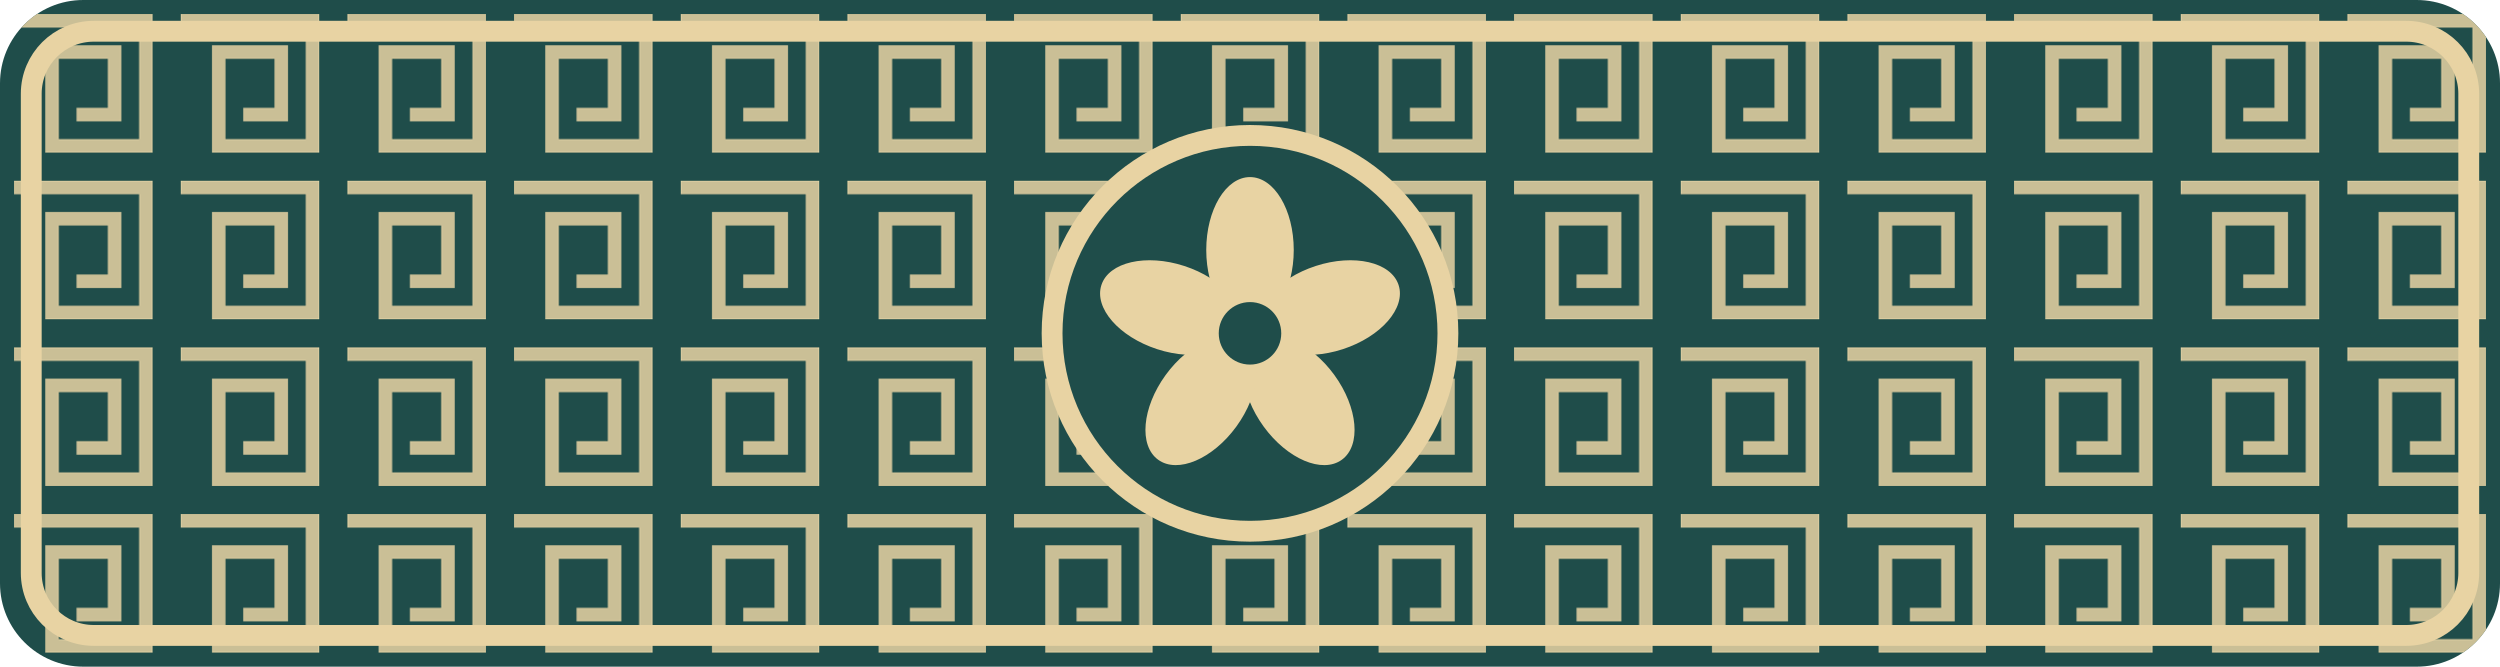
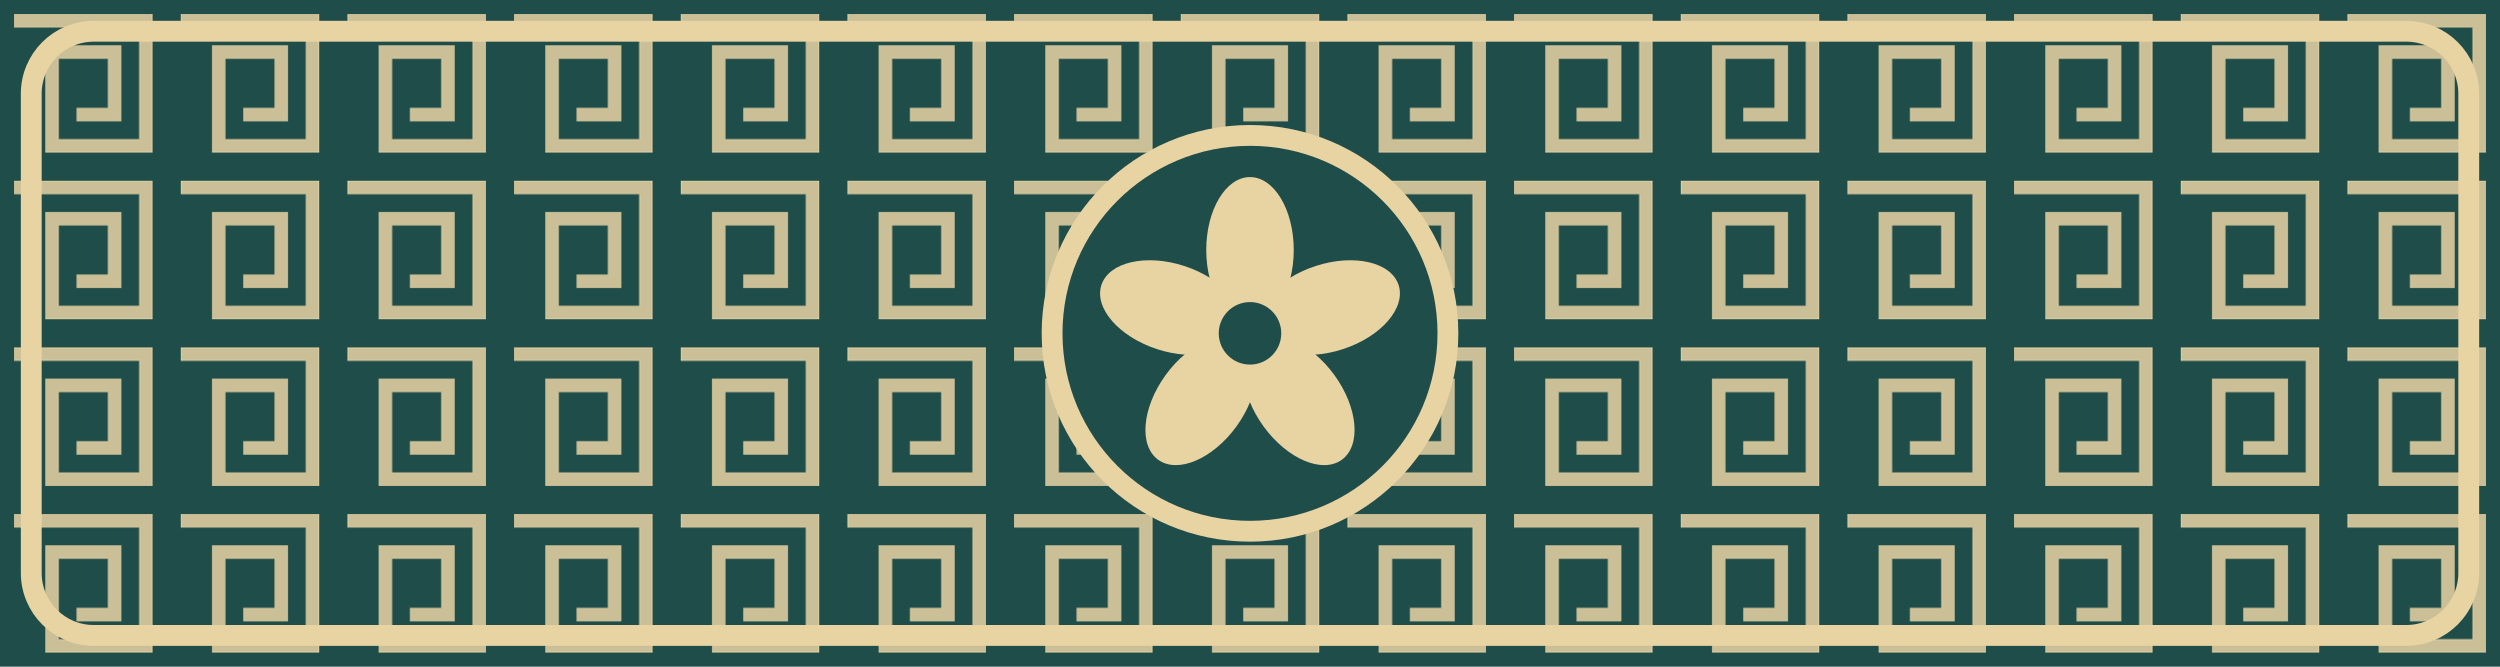
<svg xmlns="http://www.w3.org/2000/svg" viewBox="0 0 240 64">
  <defs>
    <clipPath id="lattice-clip">
-       <rect width="240" height="64" rx="8" />
+       <rect width="240" height="64" />
    </clipPath>
    <pattern id="lattice-pt" width="16" height="16" patternUnits="userSpaceOnUse">
      <path d="M2 2H14V14H5V5H11V11H8" fill="none" stroke="#e8d3a3" stroke-width="1.3" stroke-linecap="square" />
    </pattern>
  </defs>
  <g clip-path="url(#lattice-clip)">
    <rect width="240" height="64" fill="#1f4d4a" />
    <rect width="240" height="64" fill="url(#lattice-pt)" opacity=".85" />
    <rect x="3" y="3" width="234" height="58" rx="6" fill="none" stroke="#e8d3a3" stroke-width="2" />
    <circle cx="120" cy="32" r="19" fill="#1f4d4a" stroke="#e8d3a3" stroke-width="2" />
    <ellipse cx="120" cy="24" rx="4.2" ry="7" fill="#e8d3a3" transform="rotate(0 120 32)" />
    <ellipse cx="120" cy="24" rx="4.2" ry="7" fill="#e8d3a3" transform="rotate(72 120 32)" />
    <ellipse cx="120" cy="24" rx="4.2" ry="7" fill="#e8d3a3" transform="rotate(144 120 32)" />
    <ellipse cx="120" cy="24" rx="4.2" ry="7" fill="#e8d3a3" transform="rotate(216 120 32)" />
    <ellipse cx="120" cy="24" rx="4.2" ry="7" fill="#e8d3a3" transform="rotate(288 120 32)" />
    <circle cx="120" cy="32" r="3" fill="#1f4d4a" />
  </g>
</svg>
